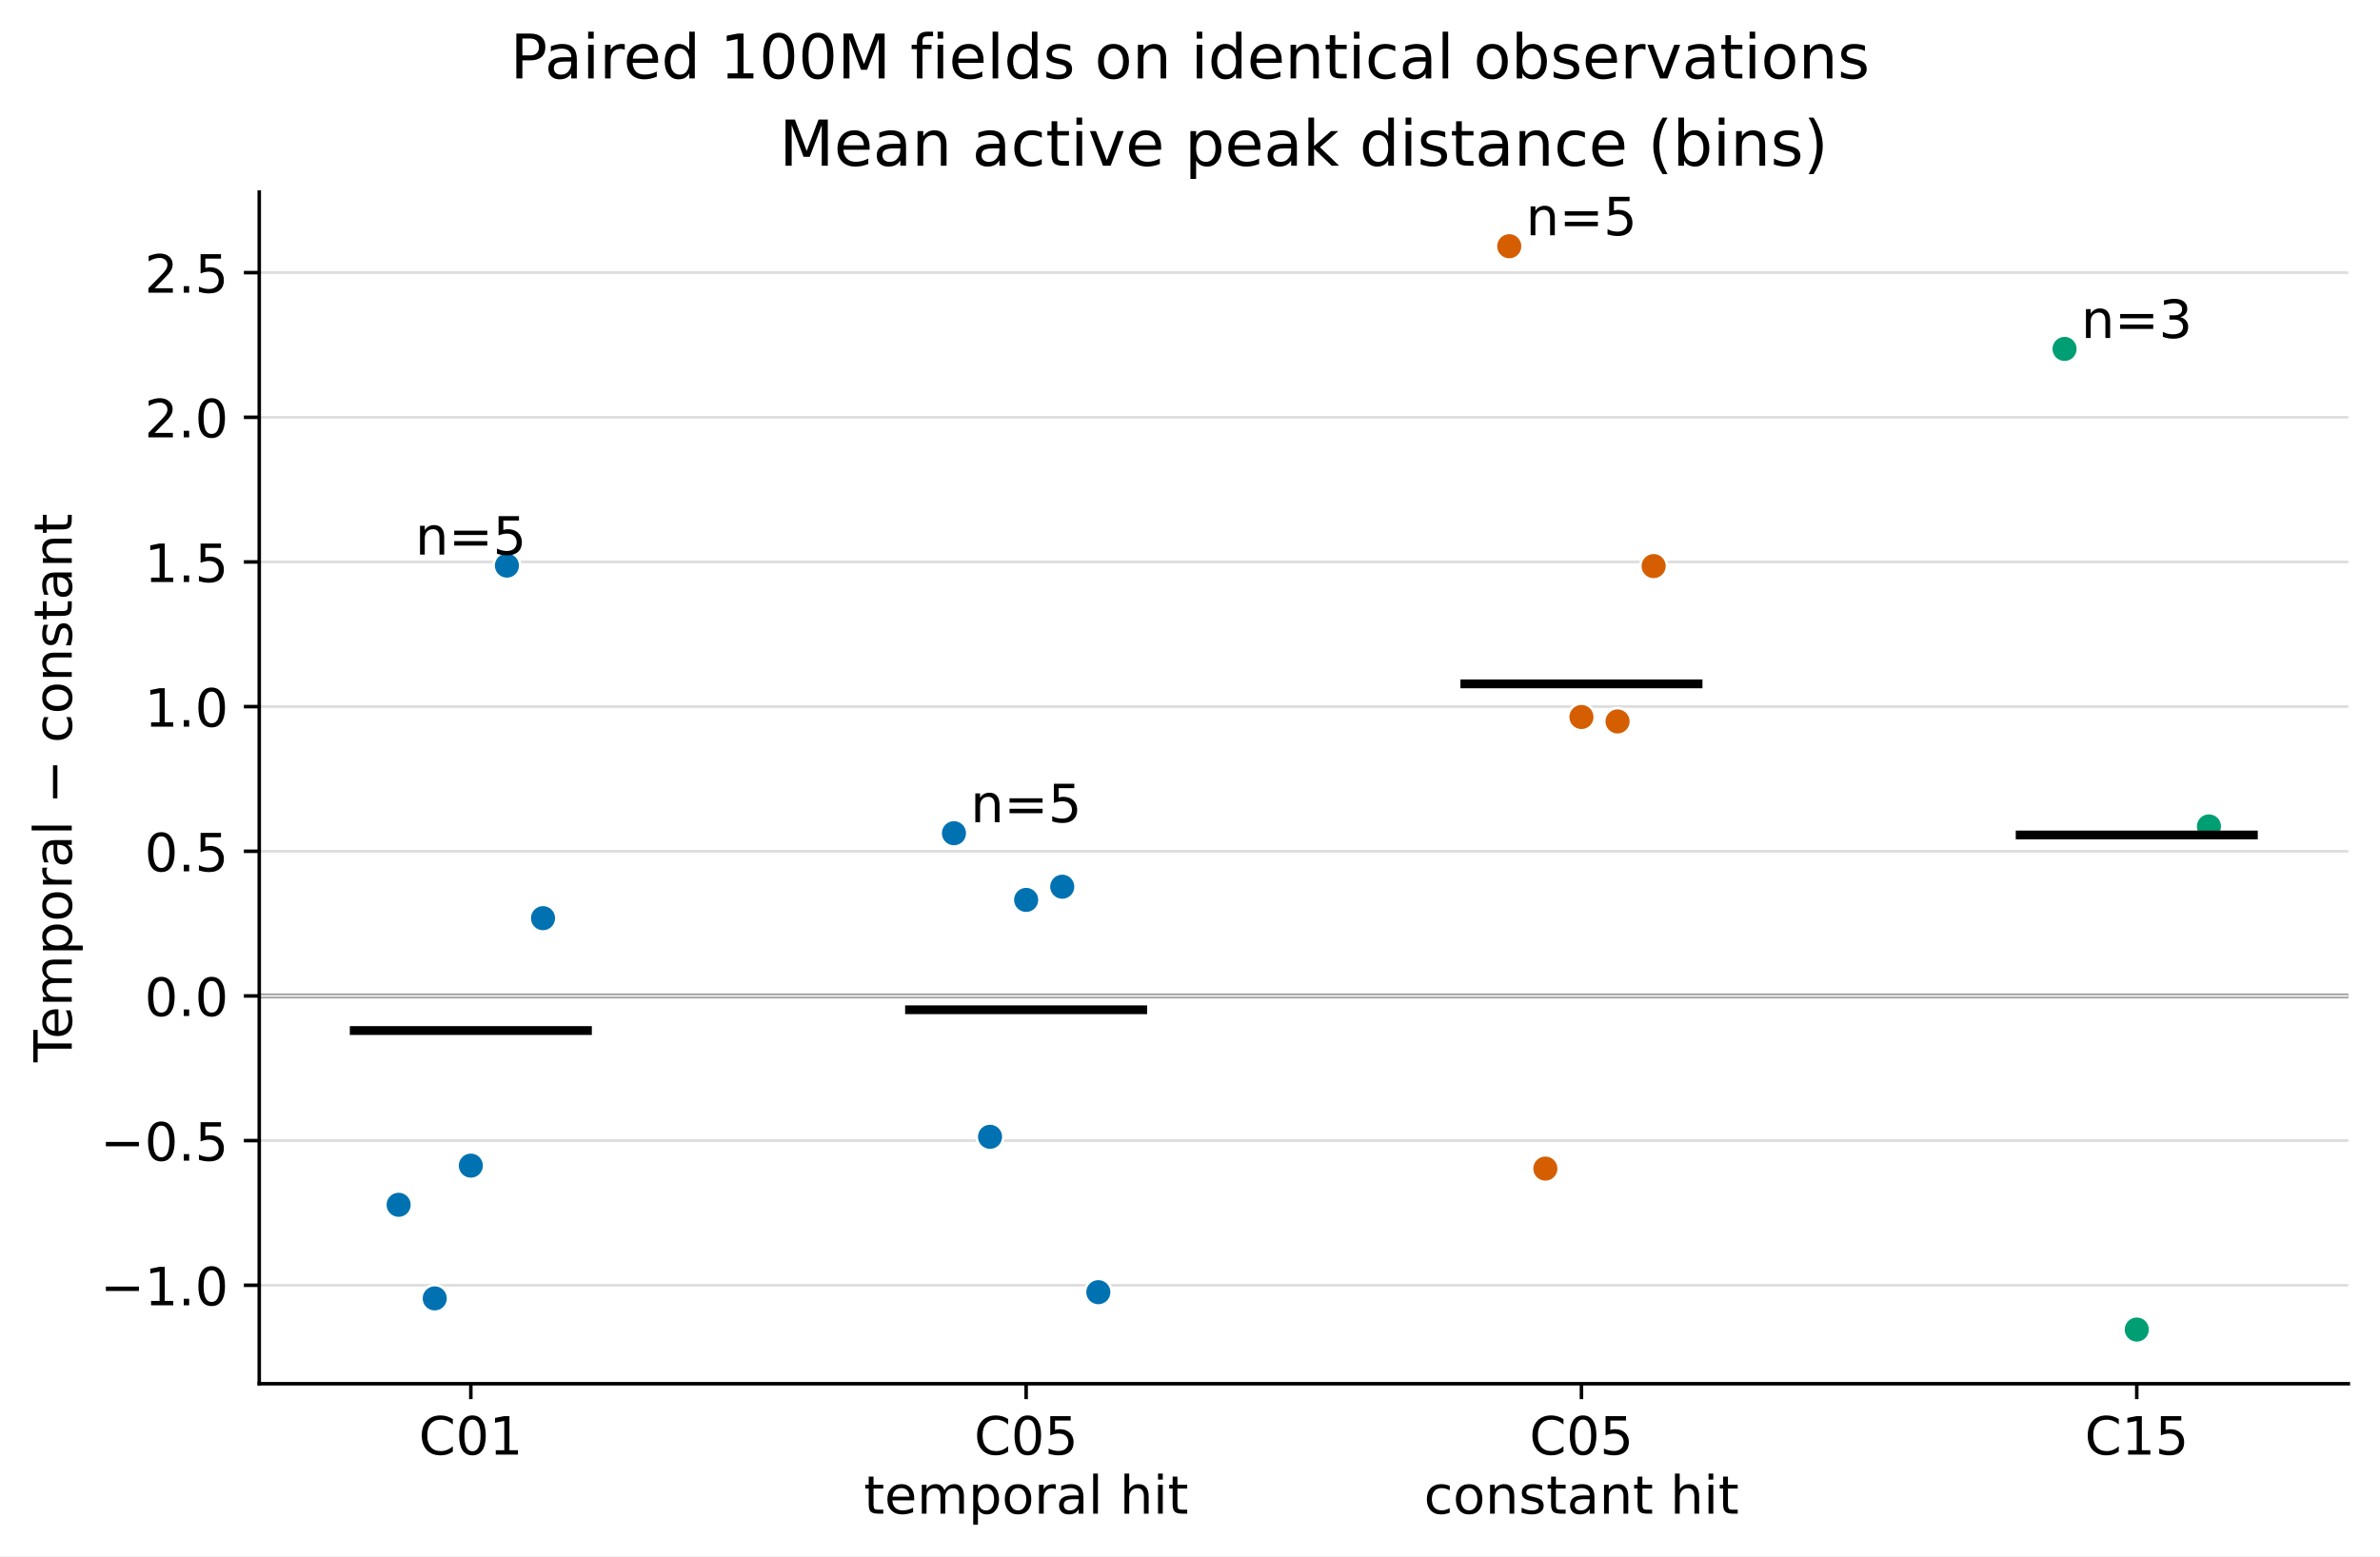
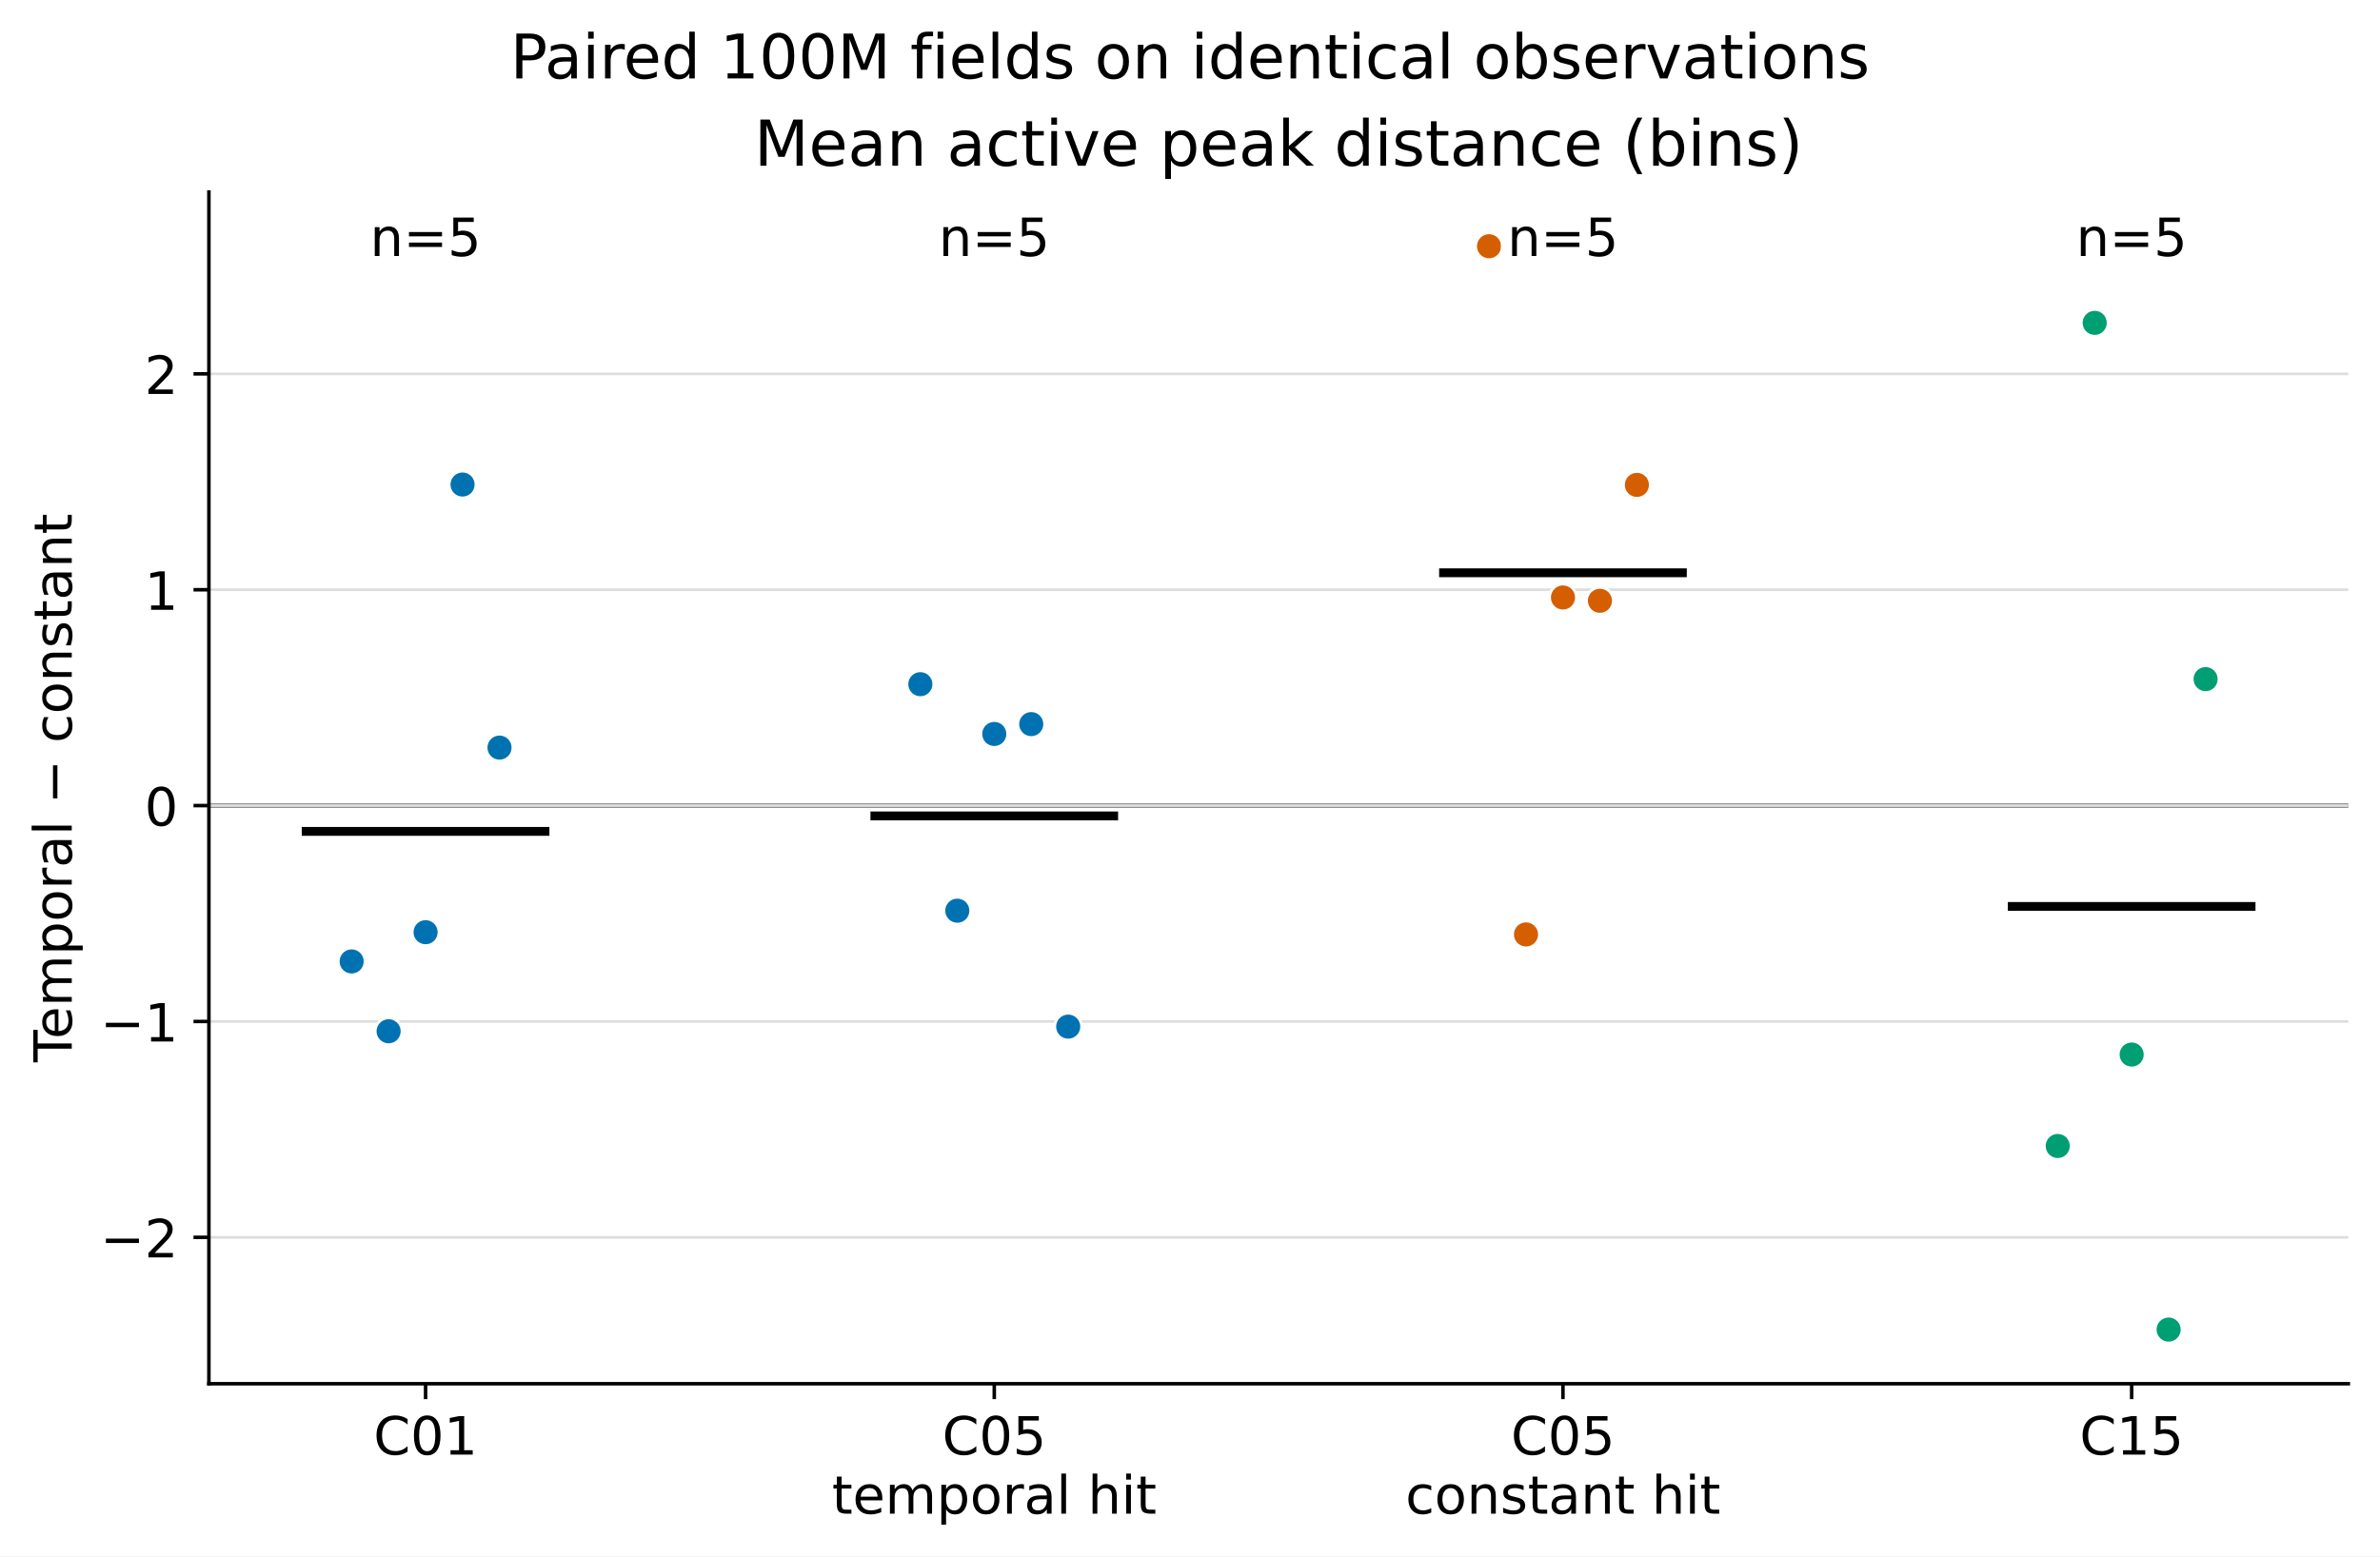
<svg xmlns="http://www.w3.org/2000/svg" xmlns:xlink="http://www.w3.org/1999/xlink" width="541.2pt" height="354pt" viewBox="0 0 541.2 354" version="1.1">
  <defs>
    <style type="text/css">*{stroke-linejoin: round; stroke-linecap: butt}</style>
  </defs>
  <g id="figure_1">
    <g id="patch_1">
      <path d="M 0 354 L 541.2 354 L 541.2 0 L 0 0 z " style="fill: #ffffff" />
    </g>
    <g id="axes_1">
      <g id="patch_2">
-         <path d="M 58.953 314.748 L 534 314.748 L 534 43.692 L 58.953 43.692 z " style="fill: #ffffff" />
+         <path d="M 47.504 314.748 L 534 314.748 L 534 43.692 L 47.504 43.692 z " style="fill: #ffffff" />
      </g>
      <g id="line2d_1">
-         <path d="M 58.953 226.54 L 534 226.54 " clip-path="url(#pa1c44b80c7)" style="fill: none; stroke: #777777; stroke-linecap: square" />
+         <path d="M 47.504 183.245 L 534 183.245 " clip-path="url(#pbee777a638)" style="fill: none; stroke: #777777; stroke-linecap: square" />
      </g>
      <g id="matplotlib.axis_1">
        <g id="xtick_1">
          <g id="line2d_2">
            <defs>
              <path id="mef62edf60f" d="M 0 0 L 0 3.5 " style="stroke: #000000; stroke-width: 0.8" />
            </defs>
            <g>
-               <use xlink:href="#mef62edf60f" x="107.064" y="314.748" style="stroke: #000000; stroke-width: 0.8" />
+               <use xlink:href="#mef62edf60f" x="96.775" y="314.748" style="stroke: #000000; stroke-width: 0.8" />
            </g>
          </g>
          <g id="text_1">
-             <text style="font-size: 12px; font-family: 'DejaVu Sans'; text-anchor: middle" x="107.064" y="330.867" transform="rotate(-0 107.0639 330.8665)">C01</text>
+             <text style="font-size: 12px; font-family: 'DejaVu Sans'; text-anchor: middle" x="96.775" y="330.867" transform="rotate(-0 96.77462 330.8665)">C01</text>
          </g>
        </g>
        <g id="xtick_2">
          <g id="line2d_3">
            <g>
-               <use xlink:href="#mef62edf60f" x="233.339" y="314.748" style="stroke: #000000; stroke-width: 0.8" />
+               <use xlink:href="#mef62edf60f" x="226.093" y="314.748" style="stroke: #000000; stroke-width: 0.8" />
            </g>
          </g>
          <g id="text_2">
-             <text style="font-size: 12px; font-family: 'DejaVu Sans'" transform="translate(221.5142 330.8665)">C05</text>
-             <text style="font-size: 12px; font-family: 'DejaVu Sans'" transform="translate(196.4313 344.3039)">temporal hit</text>
+             <text style="font-size: 12px; font-family: 'DejaVu Sans'" transform="translate(214.2681 330.8665)">C05</text>
+             <text style="font-size: 12px; font-family: 'DejaVu Sans'" transform="translate(189.1853 344.3039)">temporal hit</text>
          </g>
        </g>
        <g id="xtick_3">
          <g id="line2d_4">
            <g>
-               <use xlink:href="#mef62edf60f" x="359.614" y="314.748" style="stroke: #000000; stroke-width: 0.8" />
+               <use xlink:href="#mef62edf60f" x="355.411" y="314.748" style="stroke: #000000; stroke-width: 0.8" />
            </g>
          </g>
          <g id="text_3">
-             <text style="font-size: 12px; font-family: 'DejaVu Sans'" transform="translate(347.7891 330.8665)">C05</text>
-             <text style="font-size: 12px; font-family: 'DejaVu Sans'" transform="translate(323.8032 344.3039)">constant hit</text>
+             <text style="font-size: 12px; font-family: 'DejaVu Sans'" transform="translate(343.5864 330.8665)">C05</text>
+             <text style="font-size: 12px; font-family: 'DejaVu Sans'" transform="translate(319.6004 344.3039)">constant hit</text>
          </g>
        </g>
        <g id="xtick_4">
          <g id="line2d_5">
            <g>
-               <use xlink:href="#mef62edf60f" x="485.889" y="314.748" style="stroke: #000000; stroke-width: 0.8" />
+               <use xlink:href="#mef62edf60f" x="484.729" y="314.748" style="stroke: #000000; stroke-width: 0.8" />
            </g>
          </g>
          <g id="text_4">
-             <text style="font-size: 12px; font-family: 'DejaVu Sans'; text-anchor: middle" x="485.889" y="330.867" transform="rotate(-0 485.8888 330.8665)">C15</text>
+             <text style="font-size: 12px; font-family: 'DejaVu Sans'; text-anchor: middle" x="484.729" y="330.867" transform="rotate(-0 484.7293 330.8665)">C15</text>
          </g>
        </g>
      </g>
      <g id="matplotlib.axis_2">
        <g id="ytick_1">
          <g id="line2d_6">
-             <path d="M 58.953 292.352 L 534 292.352 " clip-path="url(#pa1c44b80c7)" style="fill: none; stroke: #dddddd; stroke-width: 0.6; stroke-linecap: square" />
+             <path d="M 47.504 281.451 L 534 281.451 " clip-path="url(#pbee777a638)" style="fill: none; stroke: #dddddd; stroke-width: 0.6; stroke-linecap: square" />
          </g>
          <g id="line2d_7">
            <defs>
              <path id="md314a975cc" d="M 0 0 L -3.5 0 " style="stroke: #000000; stroke-width: 0.8" />
            </defs>
            <g>
-               <use xlink:href="#md314a975cc" x="58.953" y="292.352" style="stroke: #000000; stroke-width: 0.8" />
+               <use xlink:href="#md314a975cc" x="47.504" y="281.451" style="stroke: #000000; stroke-width: 0.8" />
            </g>
          </g>
          <g id="text_5">
-             <text style="font-size: 12px; font-family: 'DejaVu Sans'; text-anchor: end" x="51.953" y="296.911" transform="rotate(-0 51.95312 296.9111)">−1.0</text>
+             <text style="font-size: 12px; font-family: 'DejaVu Sans'; text-anchor: end" x="40.504" y="286.01" transform="rotate(-0 40.50438 286.0103)">−2</text>
          </g>
        </g>
        <g id="ytick_2">
          <g id="line2d_8">
-             <path d="M 58.953 259.446 L 534 259.446 " clip-path="url(#pa1c44b80c7)" style="fill: none; stroke: #dddddd; stroke-width: 0.6; stroke-linecap: square" />
+             <path d="M 47.504 232.348 L 534 232.348 " clip-path="url(#pbee777a638)" style="fill: none; stroke: #dddddd; stroke-width: 0.6; stroke-linecap: square" />
          </g>
          <g id="line2d_9">
            <g>
-               <use xlink:href="#md314a975cc" x="58.953" y="259.446" style="stroke: #000000; stroke-width: 0.8" />
+               <use xlink:href="#md314a975cc" x="47.504" y="232.348" style="stroke: #000000; stroke-width: 0.8" />
            </g>
          </g>
          <g id="text_6">
-             <text style="font-size: 12px; font-family: 'DejaVu Sans'; text-anchor: end" x="51.953" y="264.005" transform="rotate(-0 51.95312 264.0052)">−0.5</text>
+             <text style="font-size: 12px; font-family: 'DejaVu Sans'; text-anchor: end" x="40.504" y="236.907" transform="rotate(-0 40.50438 236.9074)">−1</text>
          </g>
        </g>
        <g id="ytick_3">
          <g id="line2d_10">
-             <path d="M 58.953 226.54 L 534 226.54 " clip-path="url(#pa1c44b80c7)" style="fill: none; stroke: #dddddd; stroke-width: 0.6; stroke-linecap: square" />
+             <path d="M 47.504 183.245 L 534 183.245 " clip-path="url(#pbee777a638)" style="fill: none; stroke: #dddddd; stroke-width: 0.6; stroke-linecap: square" />
          </g>
          <g id="line2d_11">
            <g>
-               <use xlink:href="#md314a975cc" x="58.953" y="226.54" style="stroke: #000000; stroke-width: 0.8" />
+               <use xlink:href="#md314a975cc" x="47.504" y="183.245" style="stroke: #000000; stroke-width: 0.8" />
            </g>
          </g>
          <g id="text_7">
-             <text style="font-size: 12px; font-family: 'DejaVu Sans'; text-anchor: end" x="51.953" y="231.099" transform="rotate(-0 51.95312 231.0994)">0.0</text>
+             <text style="font-size: 12px; font-family: 'DejaVu Sans'; text-anchor: end" x="40.504" y="187.804" transform="rotate(-0 40.50438 187.8044)">0</text>
          </g>
        </g>
        <g id="ytick_4">
          <g id="line2d_12">
-             <path d="M 58.953 193.634 L 534 193.634 " clip-path="url(#pa1c44b80c7)" style="fill: none; stroke: #dddddd; stroke-width: 0.6; stroke-linecap: square" />
+             <path d="M 47.504 134.142 L 534 134.142 " clip-path="url(#pbee777a638)" style="fill: none; stroke: #dddddd; stroke-width: 0.6; stroke-linecap: square" />
          </g>
          <g id="line2d_13">
            <g>
-               <use xlink:href="#md314a975cc" x="58.953" y="193.634" style="stroke: #000000; stroke-width: 0.8" />
+               <use xlink:href="#md314a975cc" x="47.504" y="134.142" style="stroke: #000000; stroke-width: 0.8" />
            </g>
          </g>
          <g id="text_8">
-             <text style="font-size: 12px; font-family: 'DejaVu Sans'; text-anchor: end" x="51.953" y="198.193" transform="rotate(-0 51.95312 198.1935)">0.5</text>
+             <text style="font-size: 12px; font-family: 'DejaVu Sans'; text-anchor: end" x="40.504" y="138.701" transform="rotate(-0 40.50438 138.7014)">1</text>
          </g>
        </g>
        <g id="ytick_5">
          <g id="line2d_14">
-             <path d="M 58.953 160.729 L 534 160.729 " clip-path="url(#pa1c44b80c7)" style="fill: none; stroke: #dddddd; stroke-width: 0.6; stroke-linecap: square" />
+             <path d="M 47.504 85.039 L 534 85.039 " clip-path="url(#pbee777a638)" style="fill: none; stroke: #dddddd; stroke-width: 0.6; stroke-linecap: square" />
          </g>
          <g id="line2d_15">
            <g>
-               <use xlink:href="#md314a975cc" x="58.953" y="160.729" style="stroke: #000000; stroke-width: 0.8" />
+               <use xlink:href="#md314a975cc" x="47.504" y="85.039" style="stroke: #000000; stroke-width: 0.8" />
            </g>
          </g>
          <g id="text_9">
-             <text style="font-size: 12px; font-family: 'DejaVu Sans'; text-anchor: end" x="51.953" y="165.288" transform="rotate(-0 51.95312 165.2876)">1.0</text>
-           </g>
-         </g>
-         <g id="ytick_6">
-           <g id="line2d_16">
-             <path d="M 58.953 127.823 L 534 127.823 " clip-path="url(#pa1c44b80c7)" style="fill: none; stroke: #dddddd; stroke-width: 0.6; stroke-linecap: square" />
-           </g>
-           <g id="line2d_17">
-             <g>
-               <use xlink:href="#md314a975cc" x="58.953" y="127.823" style="stroke: #000000; stroke-width: 0.8" />
-             </g>
-           </g>
-           <g id="text_10">
-             <text style="font-size: 12px; font-family: 'DejaVu Sans'; text-anchor: end" x="51.953" y="132.382" transform="rotate(-0 51.95312 132.3817)">1.5</text>
-           </g>
-         </g>
-         <g id="ytick_7">
-           <g id="line2d_18">
-             <path d="M 58.953 94.917 L 534 94.917 " clip-path="url(#pa1c44b80c7)" style="fill: none; stroke: #dddddd; stroke-width: 0.6; stroke-linecap: square" />
-           </g>
-           <g id="line2d_19">
-             <g>
-               <use xlink:href="#md314a975cc" x="58.953" y="94.917" style="stroke: #000000; stroke-width: 0.8" />
-             </g>
-           </g>
-           <g id="text_11">
-             <text style="font-size: 12px; font-family: 'DejaVu Sans'; text-anchor: end" x="51.953" y="99.476" transform="rotate(-0 51.95312 99.47582)">2.0</text>
-           </g>
-         </g>
-         <g id="ytick_8">
-           <g id="line2d_20">
-             <path d="M 58.953 62.011 L 534 62.011 " clip-path="url(#pa1c44b80c7)" style="fill: none; stroke: #dddddd; stroke-width: 0.6; stroke-linecap: square" />
-           </g>
-           <g id="line2d_21">
-             <g>
-               <use xlink:href="#md314a975cc" x="58.953" y="62.011" style="stroke: #000000; stroke-width: 0.8" />
-             </g>
-           </g>
-           <g id="text_12">
-             <text style="font-size: 12px; font-family: 'DejaVu Sans'; text-anchor: end" x="51.953" y="66.57" transform="rotate(-0 51.95312 66.56993)">2.5</text>
-           </g>
-         </g>
-         <g id="text_13">
+             <text style="font-size: 12px; font-family: 'DejaVu Sans'; text-anchor: end" x="40.504" y="89.598" transform="rotate(-0 40.50438 89.59847)">2</text>
+           </g>
+         </g>
+         <g id="text_10">
          <text style="font-size: 12px; font-family: 'DejaVu Sans'; text-anchor: middle" x="16.318" y="179.22" transform="rotate(-90 16.31812 179.22)">Temporal − constant</text>
        </g>
      </g>
      <g id="PathCollection_1">
        <defs>
          <path id="m5cb1fc6b8b" d="M 0 3.041 C 0.807 3.041 1.58 2.721 2.151 2.151 C 2.721 1.58 3.041 0.807 3.041 0 C 3.041 -0.807 2.721 -1.58 2.151 -2.151 C 1.58 -2.721 0.807 -3.041 0 -3.041 C -0.807 -3.041 -1.58 -2.721 -2.151 -2.151 C -2.721 -1.58 -3.041 -0.807 -3.041 0 C -3.041 0.807 -2.721 1.58 -2.151 2.151 C -1.58 2.721 -0.807 3.041 0 3.041 z " style="stroke: #ffffff; stroke-width: 0.6" />
        </defs>
-         <g clip-path="url(#pa1c44b80c7)">
-           <use xlink:href="#m5cb1fc6b8b" x="90.648" y="274.048" style="fill: #0072b2; stroke: #ffffff; stroke-width: 0.6" />
-           <use xlink:href="#m5cb1fc6b8b" x="98.856" y="295.337" style="fill: #0072b2; stroke: #ffffff; stroke-width: 0.6" />
-           <use xlink:href="#m5cb1fc6b8b" x="107.064" y="265.138" style="fill: #0072b2; stroke: #ffffff; stroke-width: 0.6" />
-           <use xlink:href="#m5cb1fc6b8b" x="115.272" y="128.656" style="fill: #0072b2; stroke: #ffffff; stroke-width: 0.6" />
-           <use xlink:href="#m5cb1fc6b8b" x="123.48" y="208.854" style="fill: #0072b2; stroke: #ffffff; stroke-width: 0.6" />
+         <g clip-path="url(#pbee777a638)">
+           <use xlink:href="#m5cb1fc6b8b" x="79.963" y="218.691" style="fill: #0072b2; stroke: #ffffff; stroke-width: 0.6" />
+           <use xlink:href="#m5cb1fc6b8b" x="88.369" y="234.575" style="fill: #0072b2; stroke: #ffffff; stroke-width: 0.6" />
+           <use xlink:href="#m5cb1fc6b8b" x="96.775" y="212.043" style="fill: #0072b2; stroke: #ffffff; stroke-width: 0.6" />
+           <use xlink:href="#m5cb1fc6b8b" x="105.18" y="110.213" style="fill: #0072b2; stroke: #ffffff; stroke-width: 0.6" />
+           <use xlink:href="#m5cb1fc6b8b" x="113.586" y="170.05" style="fill: #0072b2; stroke: #ffffff; stroke-width: 0.6" />
        </g>
      </g>
      <g id="PathCollection_2">
-         <g clip-path="url(#pa1c44b80c7)">
-           <use xlink:href="#m5cb1fc6b8b" x="216.923" y="189.527" style="fill: #0072b2; stroke: #ffffff; stroke-width: 0.6" />
-           <use xlink:href="#m5cb1fc6b8b" x="225.131" y="258.581" style="fill: #0072b2; stroke: #ffffff; stroke-width: 0.6" />
-           <use xlink:href="#m5cb1fc6b8b" x="233.339" y="204.696" style="fill: #0072b2; stroke: #ffffff; stroke-width: 0.6" />
-           <use xlink:href="#m5cb1fc6b8b" x="241.547" y="201.695" style="fill: #0072b2; stroke: #ffffff; stroke-width: 0.6" />
-           <use xlink:href="#m5cb1fc6b8b" x="249.755" y="293.924" style="fill: #0072b2; stroke: #ffffff; stroke-width: 0.6" />
+         <g clip-path="url(#pbee777a638)">
+           <use xlink:href="#m5cb1fc6b8b" x="209.281" y="155.629" style="fill: #0072b2; stroke: #ffffff; stroke-width: 0.6" />
+           <use xlink:href="#m5cb1fc6b8b" x="217.687" y="207.151" style="fill: #0072b2; stroke: #ffffff; stroke-width: 0.6" />
+           <use xlink:href="#m5cb1fc6b8b" x="226.093" y="166.947" style="fill: #0072b2; stroke: #ffffff; stroke-width: 0.6" />
+           <use xlink:href="#m5cb1fc6b8b" x="234.499" y="164.708" style="fill: #0072b2; stroke: #ffffff; stroke-width: 0.6" />
+           <use xlink:href="#m5cb1fc6b8b" x="242.904" y="233.521" style="fill: #0072b2; stroke: #ffffff; stroke-width: 0.6" />
        </g>
      </g>
      <g id="PathCollection_3">
        <defs>
          <path id="m7949819f37" d="M 0 3.041 C 0.807 3.041 1.58 2.721 2.151 2.151 C 2.721 1.58 3.041 0.807 3.041 0 C 3.041 -0.807 2.721 -1.58 2.151 -2.151 C 1.58 -2.721 0.807 -3.041 0 -3.041 C -0.807 -3.041 -1.58 -2.721 -2.151 -2.151 C -2.721 -1.58 -3.041 -0.807 -3.041 0 C -3.041 0.807 -2.721 1.58 -2.151 2.151 C -1.58 2.721 -0.807 3.041 0 3.041 z " style="stroke: #ffffff; stroke-width: 0.6" />
        </defs>
-         <g clip-path="url(#pa1c44b80c7)">
-           <use xlink:href="#m7949819f37" x="343.198" y="56.012" style="fill: #d55e00; stroke: #ffffff; stroke-width: 0.6" />
-           <use xlink:href="#m7949819f37" x="351.406" y="265.815" style="fill: #d55e00; stroke: #ffffff; stroke-width: 0.6" />
-           <use xlink:href="#m7949819f37" x="359.614" y="163.091" style="fill: #d55e00; stroke: #ffffff; stroke-width: 0.6" />
-           <use xlink:href="#m7949819f37" x="367.822" y="164.101" style="fill: #d55e00; stroke: #ffffff; stroke-width: 0.6" />
-           <use xlink:href="#m7949819f37" x="376.03" y="128.767" style="fill: #d55e00; stroke: #ffffff; stroke-width: 0.6" />
+         <g clip-path="url(#pbee777a638)">
+           <use xlink:href="#m7949819f37" x="338.6" y="56.012" style="fill: #d55e00; stroke: #ffffff; stroke-width: 0.6" />
+           <use xlink:href="#m7949819f37" x="347.005" y="212.549" style="fill: #d55e00; stroke: #ffffff; stroke-width: 0.6" />
+           <use xlink:href="#m7949819f37" x="355.411" y="135.905" style="fill: #d55e00; stroke: #ffffff; stroke-width: 0.6" />
+           <use xlink:href="#m7949819f37" x="363.817" y="136.658" style="fill: #d55e00; stroke: #ffffff; stroke-width: 0.6" />
+           <use xlink:href="#m7949819f37" x="372.222" y="110.295" style="fill: #d55e00; stroke: #ffffff; stroke-width: 0.6" />
        </g>
      </g>
      <g id="PathCollection_4">
        <defs>
          <path id="mdf8f193ad5" d="M 0 3.041 C 0.807 3.041 1.58 2.721 2.151 2.151 C 2.721 1.58 3.041 0.807 3.041 0 C 3.041 -0.807 2.721 -1.58 2.151 -2.151 C 1.58 -2.721 0.807 -3.041 0 -3.041 C -0.807 -3.041 -1.58 -2.721 -2.151 -2.151 C -2.721 -1.58 -3.041 -0.807 -3.041 0 C -3.041 0.807 -2.721 1.58 -2.151 2.151 C -1.58 2.721 -0.807 3.041 0 3.041 z " style="stroke: #ffffff; stroke-width: 0.6" />
        </defs>
-         <g clip-path="url(#pa1c44b80c7)">
-           <use xlink:href="#mdf8f193ad5" x="469.473" y="79.367" style="fill: #009e73; stroke: #ffffff; stroke-width: 0.6" />
-           <use xlink:href="#mdf8f193ad5" x="485.889" y="302.428" style="fill: #009e73; stroke: #ffffff; stroke-width: 0.6" />
-           <use xlink:href="#mdf8f193ad5" x="502.305" y="187.979" style="fill: #009e73; stroke: #ffffff; stroke-width: 0.6" />
+         <g clip-path="url(#pbee777a638)">
+           <use xlink:href="#mdf8f193ad5" x="467.918" y="260.667" style="fill: #009e73; stroke: #ffffff; stroke-width: 0.6" />
+           <use xlink:href="#mdf8f193ad5" x="476.324" y="73.438" style="fill: #009e73; stroke: #ffffff; stroke-width: 0.6" />
+           <use xlink:href="#mdf8f193ad5" x="484.729" y="239.866" style="fill: #009e73; stroke: #ffffff; stroke-width: 0.6" />
+           <use xlink:href="#mdf8f193ad5" x="493.135" y="302.428" style="fill: #009e73; stroke: #ffffff; stroke-width: 0.6" />
+           <use xlink:href="#mdf8f193ad5" x="501.541" y="154.474" style="fill: #009e73; stroke: #ffffff; stroke-width: 0.6" />
        </g>
      </g>
      <g id="patch_3">
-         <path d="M 58.953 314.748 L 58.953 43.692 " style="fill: none; stroke: #000000; stroke-width: 0.8; stroke-linejoin: miter; stroke-linecap: square" />
+         <path d="M 47.504 314.748 L 47.504 43.692 " style="fill: none; stroke: #000000; stroke-width: 0.8; stroke-linejoin: miter; stroke-linecap: square" />
      </g>
      <g id="patch_4">
-         <path d="M 58.953 314.748 L 534 314.748 " style="fill: none; stroke: #000000; stroke-width: 0.8; stroke-linejoin: miter; stroke-linecap: square" />
-       </g>
-       <g id="line2d_22">
-         <path d="M 80.546 234.407 L 133.582 234.407 " clip-path="url(#pa1c44b80c7)" style="fill: none; stroke: #000000; stroke-width: 2; stroke-linecap: square" />
+         <path d="M 47.504 314.748 L 534 314.748 " style="fill: none; stroke: #000000; stroke-width: 0.8; stroke-linejoin: miter; stroke-linecap: square" />
+       </g>
+       <g id="line2d_16">
+         <path d="M 69.618 189.114 L 123.931 189.114 " clip-path="url(#pbee777a638)" style="fill: none; stroke: #000000; stroke-width: 2; stroke-linecap: square" />
+       </g>
+       <g id="text_11">
+         <g id="patch_5">
+           <path d="M 82.687 62.166 L 110.862 62.166 L 110.862 47.673 L 82.687 47.673 z " style="fill: #ffffff" />
+         </g>
+         <text style="font-size: 12px; font-family: 'DejaVu Sans'; text-anchor: middle" x="96.775" y="58.231" transform="rotate(-0 96.77462 58.23087)">n=5</text>
+       </g>
+       <g id="line2d_17">
+         <path d="M 198.936 185.591 L 253.25 185.591 " clip-path="url(#pbee777a638)" style="fill: none; stroke: #000000; stroke-width: 2; stroke-linecap: square" />
+       </g>
+       <g id="text_12">
+         <g id="patch_6">
+           <path d="M 212.005 62.166 L 240.181 62.166 L 240.181 47.673 L 212.005 47.673 z " style="fill: #ffffff" />
+         </g>
+         <text style="font-size: 12px; font-family: 'DejaVu Sans'; text-anchor: middle" x="226.093" y="58.231" transform="rotate(-0 226.0928 58.23087)">n=5</text>
+       </g>
+       <g id="line2d_18">
+         <path d="M 328.254 130.284 L 382.568 130.284 " clip-path="url(#pbee777a638)" style="fill: none; stroke: #000000; stroke-width: 2; stroke-linecap: square" />
+       </g>
+       <g id="text_13">
+         <g id="patch_7">
+           <path d="M 341.323 62.166 L 369.499 62.166 L 369.499 47.673 L 341.323 47.673 z " style="fill: #ffffff" />
+         </g>
+         <text style="font-size: 12px; font-family: 'DejaVu Sans'; text-anchor: middle" x="355.411" y="58.231" transform="rotate(-0 355.4111 58.23087)">n=5</text>
+       </g>
+       <g id="line2d_19">
+         <path d="M 457.572 206.174 L 511.886 206.174 " clip-path="url(#pbee777a638)" style="fill: none; stroke: #000000; stroke-width: 2; stroke-linecap: square" />
      </g>
      <g id="text_14">
-         <text style="font-size: 12px; font-family: 'DejaVu Sans'; text-anchor: middle" x="107.064" y="126.16" transform="rotate(-0 107.0639 126.1605)">n=5</text>
-       </g>
-       <g id="line2d_23">
-         <path d="M 206.821 229.685 L 259.857 229.685 " clip-path="url(#pa1c44b80c7)" style="fill: none; stroke: #000000; stroke-width: 2; stroke-linecap: square" />
+         <g id="patch_8">
+           <path d="M 470.641 62.166 L 498.817 62.166 L 498.817 47.673 L 470.641 47.673 z " style="fill: #ffffff" />
+         </g>
+         <text style="font-size: 12px; font-family: 'DejaVu Sans'; text-anchor: middle" x="484.729" y="58.231" transform="rotate(-0 484.7293 58.23087)">n=5</text>
      </g>
      <g id="text_15">
-         <text style="font-size: 12px; font-family: 'DejaVu Sans'; text-anchor: middle" x="233.339" y="187.031" transform="rotate(-0 233.3388 187.0309)">n=5</text>
-       </g>
-       <g id="line2d_24">
-         <path d="M 333.096 155.557 L 386.132 155.557 " clip-path="url(#pa1c44b80c7)" style="fill: none; stroke: #000000; stroke-width: 2; stroke-linecap: square" />
-       </g>
-       <g id="text_16">
-         <text style="font-size: 12px; font-family: 'DejaVu Sans'; text-anchor: middle" x="359.614" y="53.517" transform="rotate(-0 359.6138 53.51674)">n=5</text>
-       </g>
-       <g id="line2d_25">
-         <path d="M 459.371 189.925 L 512.407 189.925 " clip-path="url(#pa1c44b80c7)" style="fill: none; stroke: #000000; stroke-width: 2; stroke-linecap: square" />
-       </g>
-       <g id="text_17">
-         <text style="font-size: 12px; font-family: 'DejaVu Sans'; text-anchor: middle" x="485.889" y="76.872" transform="rotate(-0 485.8888 76.87168)">n=3</text>
-       </g>
-       <g id="text_18">
-         <text style="font-size: 14.4px; font-family: 'DejaVu Sans'; text-anchor: middle" x="296.476" y="37.692" transform="rotate(-0 296.4763 37.69161)">Mean active peak distance (bins)</text>
+         <text style="font-size: 14.4px; font-family: 'DejaVu Sans'; text-anchor: middle" x="290.752" y="37.692" transform="rotate(-0 290.7519 37.69161)">Mean active peak distance (bins)</text>
      </g>
    </g>
-     <g id="text_19">
+     <g id="text_16">
      <text style="font-size: 14px; font-family: 'DejaVu Sans'; text-anchor: middle" x="270.6" y="17.838" transform="rotate(-0 270.5998 17.83781)">Paired 100M fields on identical observations</text>
    </g>
  </g>
  <defs>
-     <clipPath id="pa1c44b80c7">
-       <rect x="58.953" y="43.692" width="475.046" height="271.057" />
+     <clipPath id="pbee777a638">
+       <rect x="47.504" y="43.692" width="486.495" height="271.057" />
    </clipPath>
  </defs>
</svg>
